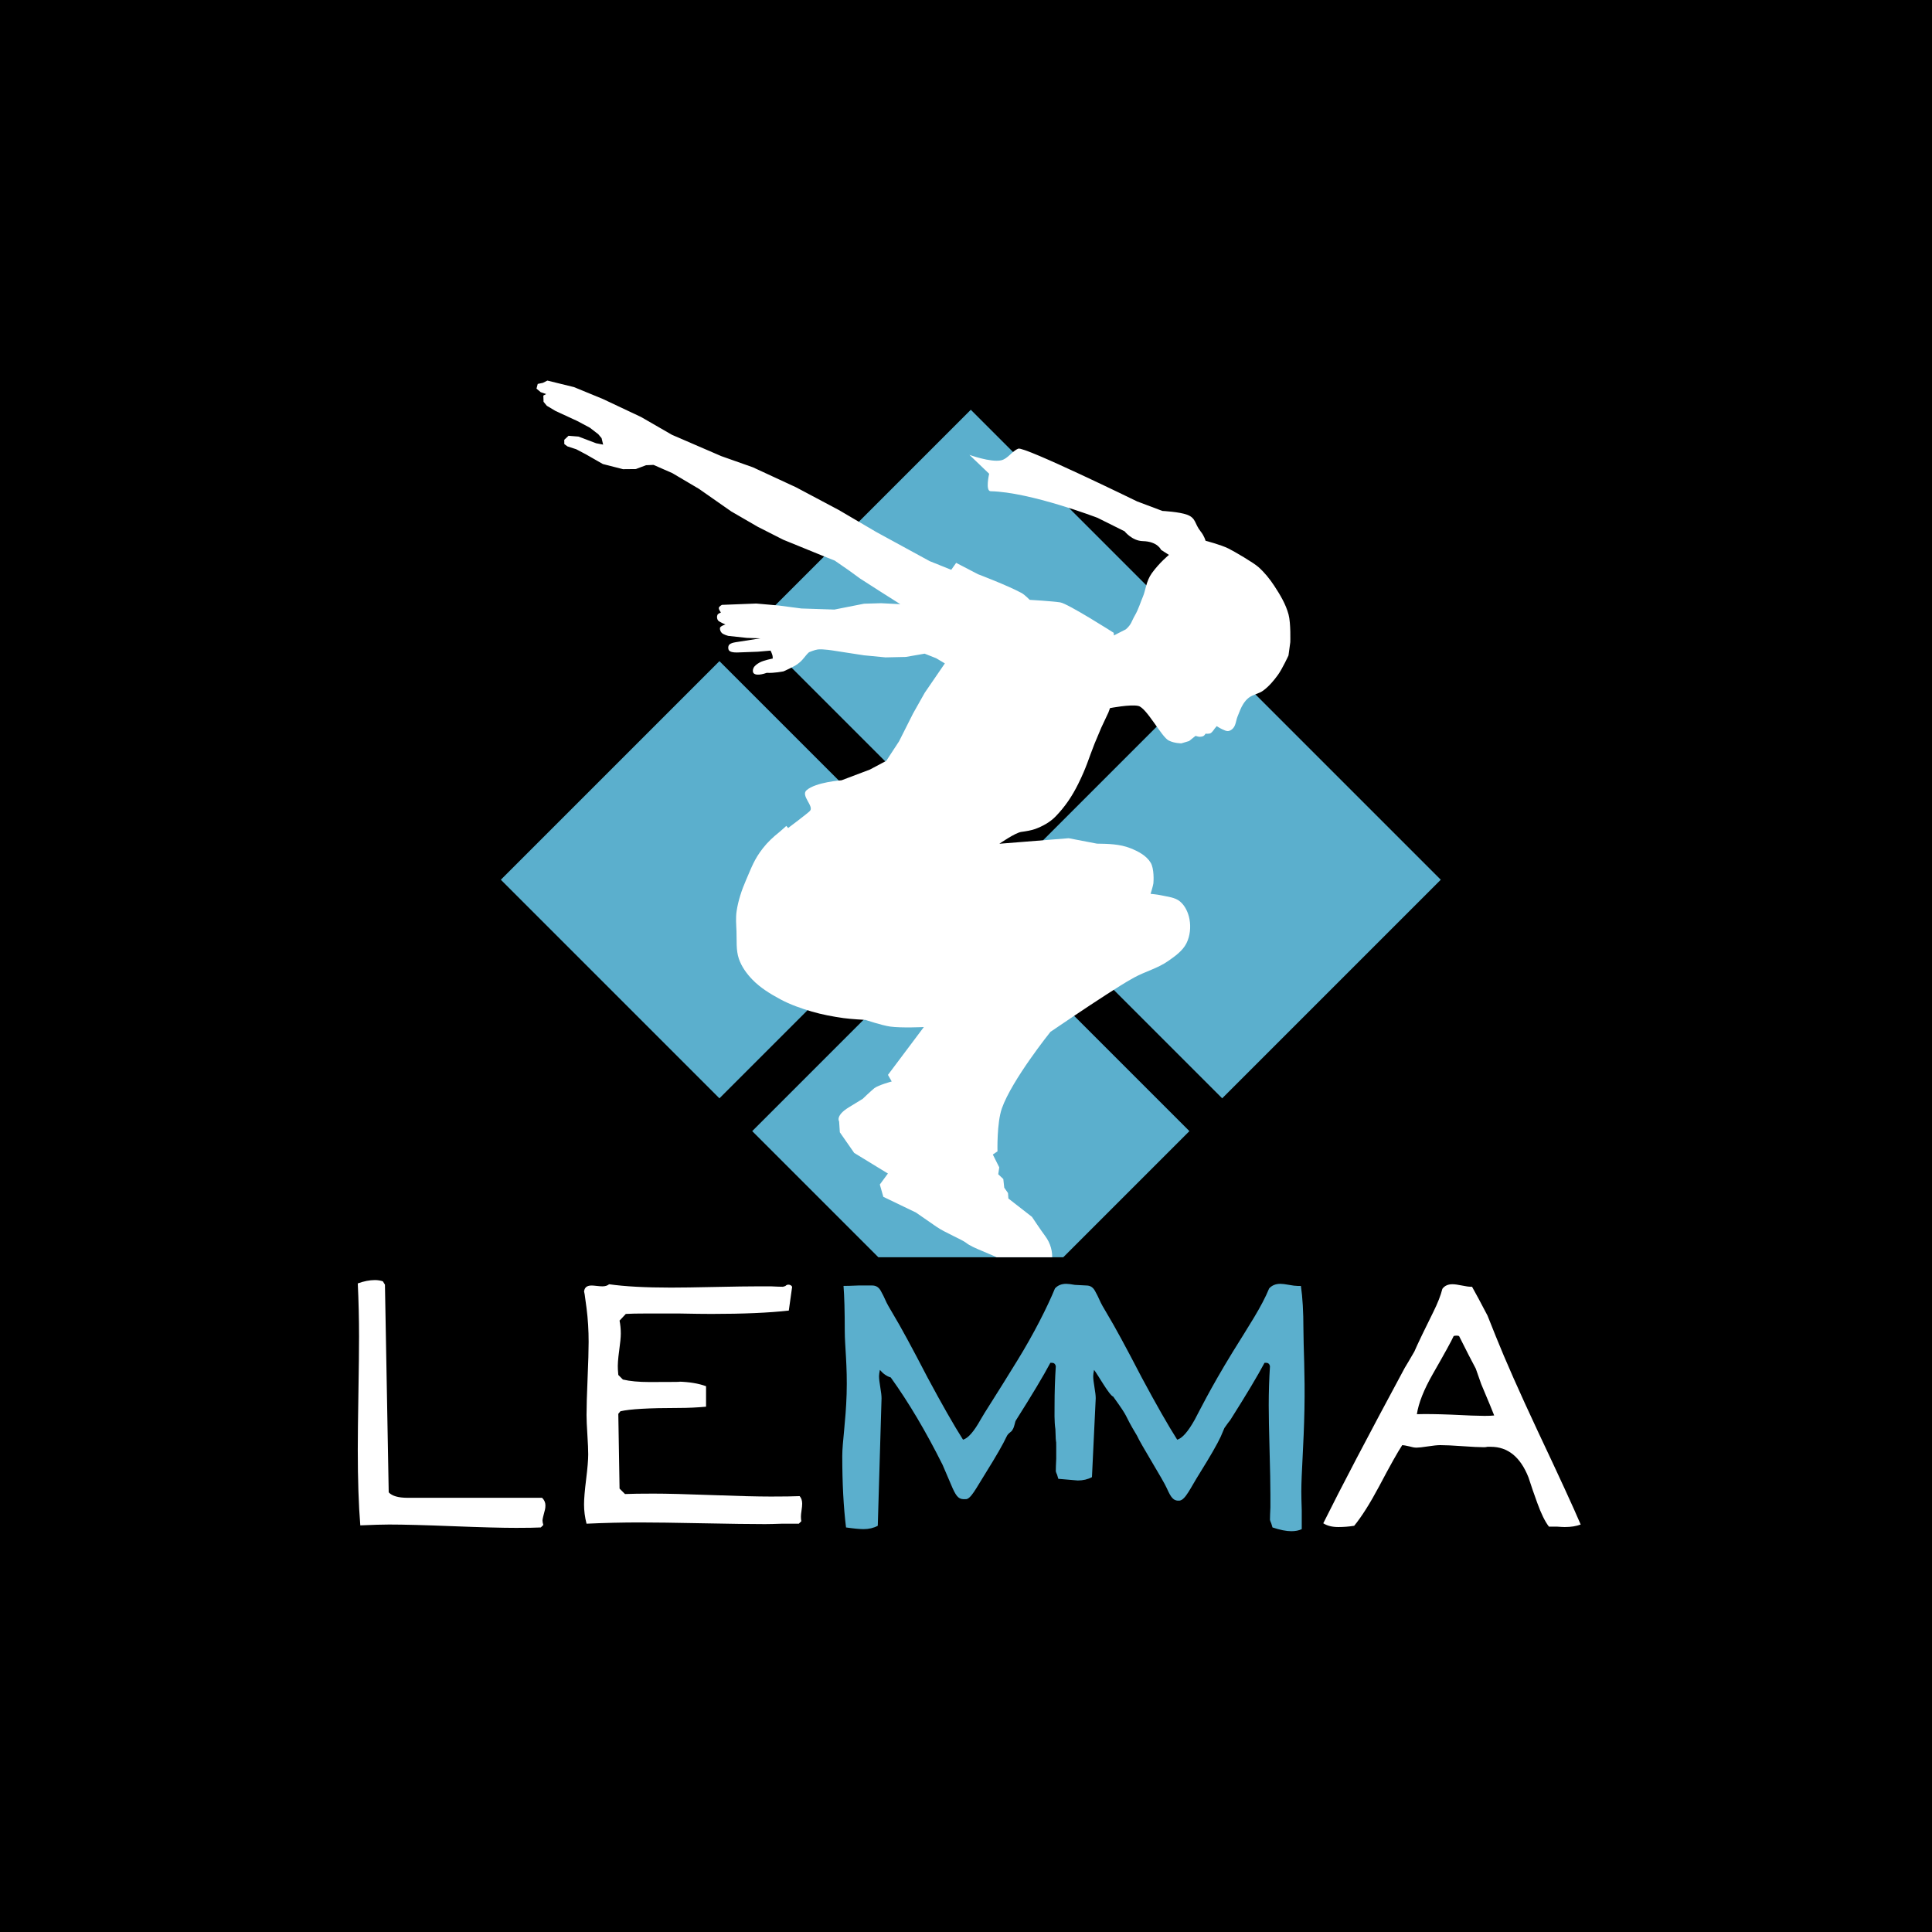
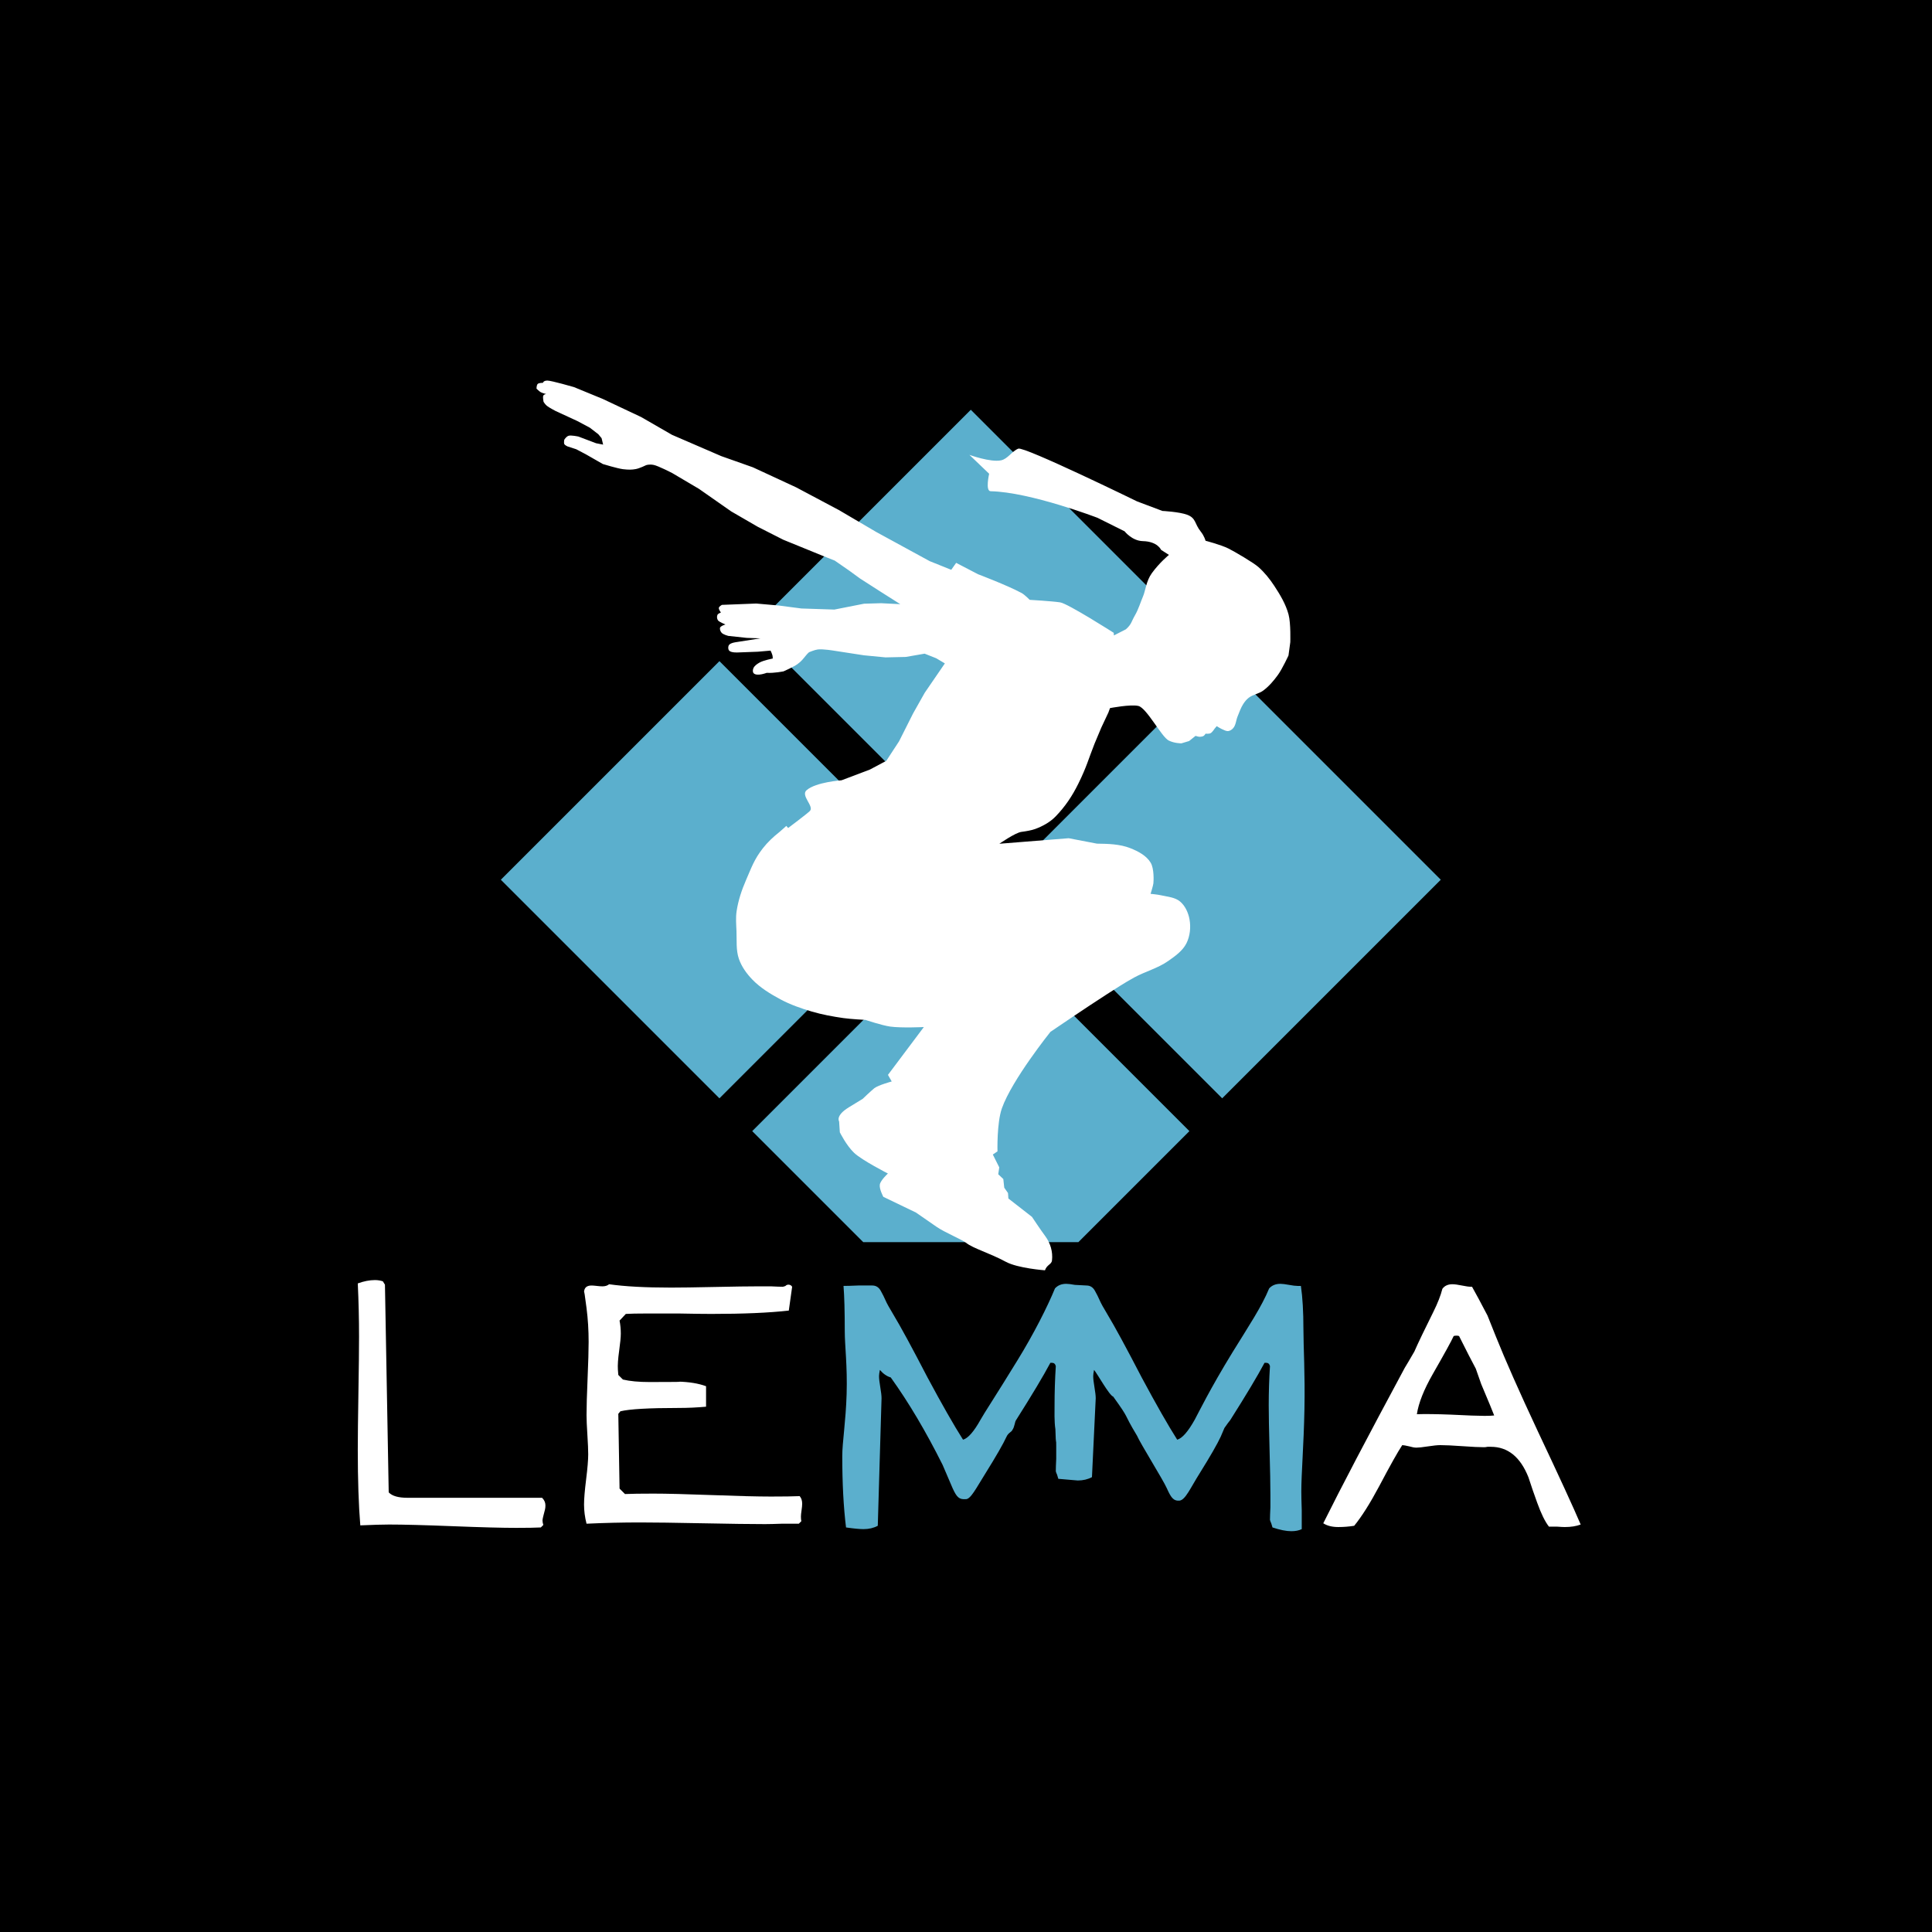
<svg xmlns="http://www.w3.org/2000/svg" width="512" height="512" id="svg2" version="1.1">
  <defs id="defs4">
-     <clipPath clipPathUnits="userSpaceOnUse" id="clipPath3878">
-       <rect y="357.189" x="185.89" height="289.608" width="338.601" id="rect3880" style="fill:#ff0000;fill-opacity:1;stroke:none" />
+     <clipPath clipPathUnits="userSpaceOnUse" id="clipPath3009">
+       <rect style="fill:#ff0000;fill-opacity:1;stroke:none" id="rect3011" width="338.601" height="289.608" x="185.89" y="353.189" />
    </clipPath>
  </defs>
  <g id="layer1" transform="translate(-99.19031,-313.6107)">
    <rect style="fill:#000000;fill-opacity:1;stroke:none" id="rect3858" width="512" height="512" x="99.19" y="313.611" />
-     <g style="font-size:50.405px;font-style:normal;font-variant:normal;font-weight:normal;font-stretch:normal;text-align:end;line-height:125%;letter-spacing:0px;word-spacing:0px;text-anchor:end;fill:#ffffff;fill-opacity:1;stroke:none;font-family:Signika;-inkscape-font-specification:Signika" id="text3038" />
-     <g id="g3825" clip-path="url(#clipPath3878)">
+     <g id="g3003" clip-path="url(#clipPath3009)">
      <rect transform="matrix(-0.7071068,0.7071068,-0.7071068,-0.7071068,0,0)" y="-632.525" x="46.483" height="81.924" width="81.924" id="use3102" style="fill:#5bafcd;fill-opacity:1;stroke:none" />
      <rect transform="matrix(-0.7071068,0.7071068,-0.7071068,-0.7071068,0,0)" y="-632.525" x="140.695" height="81.924" width="81.924" id="use3104" style="fill:#5bafcd;fill-opacity:1;stroke:none" />
      <rect transform="matrix(-0.7071068,0.7071068,-0.7071068,-0.7071068,0,0)" y="-726.737" x="46.483" height="81.924" width="81.924" id="use3106" style="fill:#5bafcd;fill-opacity:1;stroke:none" />
      <rect transform="matrix(-0.7071068,0.7071068,-0.7071068,-0.7071068,0,0)" y="-726.737" x="140.695" height="81.924" width="81.924" id="use3108" style="fill:#5bafcd;fill-opacity:1;stroke:none" />
-       <path style="fill:#ffffff;fill-opacity:1;stroke:none" d="m 344.017,585.792 -9.509,12.674 0.997,1.745 c 0,0 -3.487,0.939 -4.599,1.775 0,0 -1.311,1.094 -3.077,2.819 l -3.704,2.266 c -3.631,2.221 -2.558,3.73 -2.558,3.73 l 0.187,2.88 3.808,5.467 8.934,5.46 -2.143,2.91 0.929,3.267 8.633,4.155 c 0,0 3.543,2.456 5.532,3.827 2.127,1.465 6.693,3.341 7.805,4.227 1.862,1.483 6.112,2.644 10.512,5.015 3.196,1.722 10.351,2.245 10.351,2.245 0.502,-1.493 1.742,-1.541 1.864,-2.6 0.264,-2.29 -0.41,-4.618 -1.792,-6.463 -1.179,-1.576 -3.517,-5.099 -3.517,-5.099 l -6.247,-4.867 -0.1,-1.446 -0.996,-1.418 -0.249,-2.294 -1.343,-1.264 0.269,-1.829 -1.705,-3.403 1.235,-0.832 c 0,0 -0.206,-7.506 1.164,-11.401 2.656,-7.552 12.871,-20.277 12.871,-20.277 0,0 9.892,-6.726 14.93,-9.948 2.389,-1.528 4.763,-3.087 7.25,-4.447 2.919,-1.597 6.257,-2.444 8.983,-4.352 1.858,-1.3 3.871,-2.706 4.885,-4.735 0.954,-1.909 1.188,-4.252 0.803,-6.351 -0.32,-1.749 -1.142,-3.566 -2.503,-4.709 -1.361,-1.144 -3.338,-1.255 -5.07,-1.654 -0.899,-0.207 -2.742,-0.378 -2.742,-0.378 0,0 0.675,-2.152 0.745,-2.774 0.069,-0.622 0.227,-3.9 -0.722,-5.48 -1.135,-1.89 -3.334,-3.031 -5.383,-3.844 -2.767,-1.097 -5.873,-1.167 -8.849,-1.203 l -7.491,-1.437 -18.371,1.465 c 0,0 4.218,-2.932 5.823,-3.143 1.299,-0.171 2.735,-0.422 3.682,-0.773 1.973,-0.731 3.912,-1.792 5.379,-3.3 2.54,-2.61 4.415,-5.415 6.029,-8.679 2.23,-4.51 2.663,-6.468 4.307,-10.619 l 1.788,-4.256 1.885,-4.012 0.425,-1.166 c 0,0 5.477,-1.06 7.524,-0.569 2.201,0.527 6.135,8.207 8.026,9.155 1.54,0.772 3.375,0.752 3.375,0.752 l 2.037,-0.612 1.71,-1.368 c 0,0 0.76,0.256 1.154,0.248 0.352,-0.008 0.725,-0.075 1.022,-0.263 0.207,-0.131 0.474,-0.564 0.474,-0.564 0,0 0.908,0.081 1.297,-0.113 0.495,-0.246 1.113,-1.229 1.113,-1.229 l 0.553,-0.658 c 0,0 0.948,0.612 1.466,0.831 0.514,0.218 1.055,0.544 1.608,0.47 0.513,-0.069 0.995,-0.412 1.323,-0.812 0.689,-0.84 0.713,-2.054 1.128,-3.059 0.469,-1.137 0.865,-2.326 1.538,-3.356 0.392,-0.6 0.859,-1.17 1.428,-1.605 1.136,-0.866 2.694,-1.049 3.841,-1.901 1.529,-1.136 2.791,-2.626 3.905,-4.171 1.136,-1.574 2.778,-5.118 2.778,-5.118 l 0.478,-3.525 c 0,0 0.175,-4.988 -0.465,-7.362 -0.736,-2.733 -2.239,-5.231 -3.795,-7.596 -1.186,-1.803 -2.561,-3.516 -4.175,-4.95 -1.323,-1.176 -6.374,-4.132 -7.959,-4.922 -1.992,-0.993 -6.065,-2.051 -6.065,-2.051 0,0 -0.296,-1.233 -1.314,-2.495 -1.606,-1.99 -1.154,-3.49 -3.546,-4.395 -2.074,-0.785 -6.576,-1.015 -6.576,-1.015 l -6.708,-2.528 c 0,0 -29.887,-14.6 -31.472,-13.977 -1.711,0.673 -2.769,2.706 -4.566,3.093 -2.773,0.598 -8.386,-1.444 -8.386,-1.444 l 5.224,5.006 c 0,0 -1.075,4.6 0.395,4.63 10.488,0.214 28.321,7.044 28.321,7.044 l 7.173,3.574 c 0,0 1.97,2.536 4.833,2.603 3.933,0.093 4.827,2.308 4.827,2.308 l 2.095,1.344 c 0,0 -2.471,1.997 -4.528,4.837 -1.53,2.113 -1.681,4.664 -2.352,6.188 -0.579,1.314 -1.17,3.347 -2.146,5.025 -0.975,1.678 -0.843,2.286 -2.373,3.661 l -3.184,1.629 -0.056,-0.699 c 0,0 -12.154,-7.757 -14.189,-8.063 -2.195,-0.329 -8.071,-0.669 -8.071,-0.669 0,0 -1.332,-1.371 -2.161,-1.816 -3.858,-2.068 -11.53,-4.97 -11.53,-4.97 l -5.797,-3.016 -1.303,1.839 -5.696,-2.284 -14.222,-7.757 -9.864,-5.795 -11.362,-6.034 -11.421,-5.29 -8.387,-2.967 -13.053,-5.641 -8.168,-4.71 -10.145,-4.785 -7.664,-3.153 -7.047,-1.728 -1.18,0.595 -1.379,0.289 -0.327,1.248 1.127,0.947 1.436,0.485 -0.748,0.413 0.056,1.65 0.875,1.056 2.296,1.368 5.716,2.639 3.378,1.797 2.24,1.722 0.876,1.056 0.409,1.706 -1.86,-0.361 -4.682,-1.771 -2.631,-0.207 -1.128,1.056 0.011,1.131 0.838,0.624 2.33,0.756 2.555,1.346 4.491,2.571 5.344,1.365 3.394,-0.033 2.699,-1.018 1.996,-0.086 4.979,2.181 7.069,4.176 8.53,5.966 7.061,4.09 6.742,3.421 10.564,4.308 3.067,1.214 3.799,2.631 2.882,2.101 5.257,3.376 5.438,3.447 -5.074,-0.256 -4.517,0.131 -7.877,1.555 -8.734,-0.287 -5.991,-0.786 -5.968,-0.527 -9.114,0.356 c 0,0 -0.731,0.404 -0.804,0.767 -0.091,0.448 0.545,1.259 0.545,1.259 0,0 -0.748,0.275 -0.906,0.601 -0.213,0.443 -0.151,1.064 0.127,1.47 0.286,0.417 1.986,1.098 1.986,1.098 0,0 -1.406,0.411 -1.46,0.946 -0.045,0.447 0.156,0.935 0.458,1.267 0.428,0.469 1.725,0.808 1.725,0.808 l 4.923,0.531 3.582,0.125 -6.186,0.972 c 0,0 -1.69,0.17 -2.108,0.793 -0.275,0.409 -0.274,1.098 0.041,1.477 0.503,0.605 2.307,0.496 2.307,0.496 l 5.295,-0.198 3.371,-0.293 c 0,0 0.566,1.086 0.562,1.675 -0.005,0.546 0.042,0.424 0.042,0.424 0,0 -2.491,0.466 -3.563,1.093 -0.639,0.374 -1.347,0.84 -1.609,1.533 -0.153,0.406 -0.2,0.996 0.113,1.297 0.892,0.859 3.437,-0.134 3.437,-0.134 1.908,0.133 4.475,-0.393 4.475,-0.393 0,0 2.663,-1.173 3.663,-1.9 1.094,-0.795 1.432,-1.306 2.294,-2.348 0.51,-0.617 0.814,-0.829 0.814,-0.829 0,0 1.494,-0.629 2.289,-0.721 1.426,-0.165 4.296,0.324 4.296,0.324 l 7.945,1.226 5.709,0.55 5.389,-0.119 4.976,-0.867 3.067,1.214 2.296,1.368 -5.334,7.779 -3.094,5.494 -3.714,7.377 -3.383,5.171 -4.362,2.32 -7.471,2.825 c 0,0 -6.839,0.487 -9.29,2.637 -1.621,1.422 2.015,4.2 0.908,5.472 -0.496,0.57 -5.786,4.542 -5.786,4.542 l -0.495,-0.551 c 0,0 -1.414,1.297 -1.849,1.64 -1.603,1.265 -3.114,2.682 -4.368,4.293 -2.307,2.964 -2.961,4.997 -4.462,8.44 -1.145,2.625 -2.061,5.391 -2.489,8.222 -0.264,1.747 -0.104,3.534 -0.033,5.299 0.099,2.452 -0.161,5.014 0.637,7.335 0.708,2.059 2.045,3.912 3.555,5.48 2.114,2.196 4.791,3.823 7.477,5.263 2.612,1.4 5.444,2.383 8.286,3.222 2.743,0.81 5.572,1.327 8.403,1.734 1.93,0.277 5.83,0.479 5.83,0.479 0,0 4.316,1.457 6.558,1.771 2.941,0.411 8.908,0.126 8.908,0.126 z" id="path3110" />
    </g>
+     <g style="font-size:50.405px;font-style:normal;font-variant:normal;font-weight:normal;font-stretch:normal;text-align:end;line-height:125%;letter-spacing:0px;word-spacing:0px;text-anchor:end;fill:#ffffff;fill-opacity:1;stroke:none;font-family:Signika;-inkscape-font-specification:Signika" id="text3038" />
+     <path id="path3110" d="m 344.017,585.792 -9.509,12.674 0.997,1.745 c 0,0 -3.487,0.939 -4.599,1.775 0,0 -1.311,1.094 -3.077,2.819 l -3.704,2.266 c -3.631,2.221 -2.558,3.73 -2.558,3.73 l 0.187,2.88 c 0,0 1.729,3.509 3.808,5.467 2.079,1.958 8.934,5.46 8.934,5.46 0,0 -1.936,1.761 -2.143,2.91 -0.208,1.15 0.929,3.267 0.929,3.267 l 8.633,4.155 c 0,0 3.543,2.456 5.532,3.827 2.127,1.465 6.693,3.341 7.805,4.227 1.862,1.483 6.112,2.644 10.512,5.015 3.196,1.722 10.351,2.245 10.351,2.245 0.502,-1.493 1.742,-1.541 1.864,-2.6 0.264,-2.29 -0.41,-4.618 -1.792,-6.463 -1.179,-1.576 -3.517,-5.099 -3.517,-5.099 l -6.247,-4.867 -0.1,-1.446 -0.996,-1.418 -0.249,-2.294 -1.343,-1.264 0.269,-1.829 -1.705,-3.403 1.235,-0.832 c 0,0 -0.206,-7.506 1.164,-11.401 2.656,-7.552 12.871,-20.277 12.871,-20.277 0,0 9.892,-6.726 14.93,-9.948 2.389,-1.528 4.763,-3.087 7.25,-4.447 2.919,-1.597 6.257,-2.444 8.983,-4.352 1.858,-1.3 3.871,-2.706 4.885,-4.735 0.954,-1.909 1.188,-4.252 0.803,-6.351 -0.32,-1.749 -1.142,-3.566 -2.503,-4.709 -1.361,-1.144 -3.338,-1.255 -5.07,-1.654 -0.899,-0.207 -2.742,-0.378 -2.742,-0.378 0,0 0.675,-2.152 0.745,-2.774 0.069,-0.622 0.227,-3.9 -0.722,-5.48 -1.135,-1.89 -3.334,-3.031 -5.383,-3.844 -2.767,-1.097 -5.873,-1.167 -8.849,-1.203 l -7.491,-1.437 -18.371,1.465 c 0,0 4.218,-2.932 5.823,-3.143 1.299,-0.171 2.735,-0.422 3.682,-0.773 1.973,-0.731 3.912,-1.792 5.379,-3.3 2.54,-2.61 4.415,-5.415 6.029,-8.679 2.23,-4.51 2.663,-6.468 4.307,-10.619 l 1.788,-4.256 1.885,-4.012 0.425,-1.166 c 0,0 5.477,-1.06 7.524,-0.569 2.201,0.527 6.135,8.207 8.026,9.155 1.54,0.772 3.375,0.752 3.375,0.752 l 2.037,-0.612 1.71,-1.368 c 0,0 0.76,0.256 1.154,0.248 0.352,-0.008 0.725,-0.075 1.022,-0.263 0.207,-0.131 0.474,-0.564 0.474,-0.564 0,0 0.908,0.081 1.297,-0.113 0.495,-0.246 1.113,-1.229 1.113,-1.229 l 0.553,-0.658 c 0,0 0.948,0.612 1.466,0.831 0.514,0.218 1.055,0.544 1.608,0.47 0.513,-0.069 0.995,-0.412 1.323,-0.812 0.689,-0.84 0.713,-2.054 1.128,-3.059 0.469,-1.137 0.865,-2.326 1.538,-3.356 0.392,-0.6 0.859,-1.17 1.428,-1.605 1.136,-0.866 2.694,-1.049 3.841,-1.901 1.529,-1.136 2.791,-2.626 3.905,-4.171 1.136,-1.574 2.778,-5.118 2.778,-5.118 l 0.478,-3.525 c 0,0 0.175,-4.988 -0.465,-7.362 -0.736,-2.733 -2.239,-5.231 -3.795,-7.596 -1.186,-1.803 -2.561,-3.516 -4.175,-4.95 -1.323,-1.176 -6.374,-4.132 -7.959,-4.922 -1.992,-0.993 -6.065,-2.051 -6.065,-2.051 0,0 -0.296,-1.233 -1.314,-2.495 -1.606,-1.99 -1.154,-3.49 -3.546,-4.395 -2.074,-0.785 -6.576,-1.015 -6.576,-1.015 l -6.708,-2.528 c 0,0 -29.887,-14.6 -31.472,-13.977 -1.711,0.673 -2.769,2.706 -4.566,3.093 -2.773,0.598 -8.386,-1.444 -8.386,-1.444 l 5.224,5.006 c 0,0 -1.075,4.6 0.395,4.63 10.488,0.214 28.321,7.044 28.321,7.044 l 7.173,3.574 c 0,0 1.97,2.536 4.833,2.603 3.933,0.093 4.827,2.308 4.827,2.308 l 2.095,1.344 c 0,0 -2.471,1.997 -4.528,4.837 -1.53,2.113 -1.681,4.664 -2.352,6.188 -0.579,1.314 -1.17,3.347 -2.146,5.025 -0.975,1.678 -0.843,2.286 -2.373,3.661 l -3.184,1.629 -0.056,-0.699 c 0,0 -12.154,-7.757 -14.189,-8.063 -2.195,-0.329 -8.071,-0.669 -8.071,-0.669 0,0 -1.332,-1.371 -2.161,-1.816 -3.858,-2.068 -11.53,-4.97 -11.53,-4.97 l -5.797,-3.016 -1.303,1.839 -5.696,-2.284 -14.222,-7.757 -9.864,-5.795 -11.362,-6.034 -11.421,-5.29 -8.387,-2.967 -13.053,-5.641 -8.168,-4.71 -10.145,-4.785 -7.664,-3.153 c 0,0 -5.971,-1.734 -7.047,-1.728 -1.077,0.005 -1.18,0.595 -1.18,0.595 0,0 -1.053,-0.021 -1.379,0.289 -0.326,0.31 -0.327,1.248 -0.327,1.248 0,0 0.693,0.703 1.127,0.947 0.434,0.244 1.436,0.485 1.436,0.485 0,0 -0.542,0.05 -0.748,0.413 -0.206,0.363 0.056,1.65 0.056,1.65 0,0 0.363,0.618 0.875,1.056 0.512,0.438 2.296,1.368 2.296,1.368 l 5.716,2.639 3.378,1.797 2.24,1.722 0.876,1.056 0.409,1.706 -1.86,-0.361 -4.682,-1.771 c 0,0 -1.973,-0.438 -2.631,-0.207 -0.658,0.231 -1.128,1.056 -1.128,1.056 0,0 -0.153,0.808 0.011,1.131 0.164,0.323 0.838,0.624 0.838,0.624 l 2.33,0.756 2.555,1.346 4.491,2.571 c 0,0 3.87,1.187 5.344,1.365 1.474,0.178 2.365,0.16 3.394,-0.033 1.028,-0.193 2.699,-1.018 2.699,-1.018 0,0 0.778,-0.314 1.996,-0.086 1.218,0.228 4.979,2.181 4.979,2.181 l 7.069,4.176 8.53,5.966 7.061,4.09 6.742,3.421 10.564,4.308 3.067,1.214 3.799,2.631 2.882,2.101 5.257,3.376 5.438,3.447 -5.074,-0.256 -4.517,0.131 -7.877,1.555 -8.734,-0.287 -5.991,-0.786 -5.968,-0.527 -9.114,0.356 c 0,0 -0.731,0.404 -0.804,0.767 -0.091,0.448 0.545,1.259 0.545,1.259 0,0 -0.748,0.275 -0.906,0.601 -0.213,0.443 -0.151,1.064 0.127,1.47 0.286,0.417 1.986,1.098 1.986,1.098 0,0 -1.406,0.411 -1.46,0.946 -0.045,0.447 0.156,0.935 0.458,1.267 0.428,0.469 1.725,0.808 1.725,0.808 l 4.923,0.531 3.582,0.125 -6.186,0.972 c 0,0 -1.69,0.17 -2.108,0.793 -0.275,0.409 -0.274,1.098 0.041,1.477 0.503,0.605 2.307,0.496 2.307,0.496 l 5.295,-0.198 3.371,-0.293 c 0,0 0.566,1.086 0.562,1.675 -0.005,0.546 0.042,0.424 0.042,0.424 0,0 -2.491,0.466 -3.563,1.093 -0.639,0.374 -1.347,0.84 -1.609,1.533 -0.153,0.406 -0.2,0.996 0.113,1.297 0.892,0.859 3.437,-0.134 3.437,-0.134 1.908,0.133 4.475,-0.393 4.475,-0.393 0,0 2.663,-1.173 3.663,-1.9 1.094,-0.795 1.432,-1.306 2.294,-2.348 0.51,-0.617 0.814,-0.829 0.814,-0.829 0,0 1.494,-0.629 2.289,-0.721 1.426,-0.165 4.296,0.324 4.296,0.324 l 7.945,1.226 5.709,0.55 5.389,-0.119 4.976,-0.867 3.067,1.214 2.296,1.368 -5.334,7.779 -3.094,5.494 -3.714,7.377 -3.383,5.171 -4.362,2.32 -7.471,2.825 c 0,0 -6.839,0.487 -9.29,2.637 -1.621,1.422 2.015,4.2 0.908,5.472 -0.496,0.57 -5.786,4.542 -5.786,4.542 l -0.495,-0.551 c 0,0 -1.414,1.297 -1.849,1.64 -1.603,1.265 -3.114,2.682 -4.368,4.293 -2.307,2.964 -2.961,4.997 -4.462,8.44 -1.145,2.625 -2.061,5.391 -2.489,8.222 -0.264,1.747 -0.104,3.534 -0.033,5.299 0.099,2.452 -0.161,5.014 0.637,7.335 0.708,2.059 2.045,3.912 3.555,5.48 2.114,2.196 4.791,3.823 7.477,5.263 2.612,1.4 5.444,2.383 8.286,3.222 2.743,0.81 5.572,1.327 8.403,1.734 1.93,0.277 5.83,0.479 5.83,0.479 0,0 4.316,1.457 6.558,1.771 2.941,0.411 8.908,0.126 8.908,0.126 z" style="fill:#ffffff;fill-opacity:1;stroke:none" />
    <g id="g3860" transform="matrix(0.7230623,0,0,0.7230623,38.05012,276.224)">
      <path d="m 284.306,604.948 c -0.611,2.247 -0.916,3.574 -0.916,3.982 -10e-5,0.511 0.101,1.073 0.304,1.687 l -0.916,0.916 c -1.941,0.103 -4.955,0.154 -9.04,0.154 -5.104,10e-6 -12.838,-0.204 -23.202,-0.612 -10.364,-0.408 -18.15,-0.612 -23.357,-0.612 -2.35,1e-5 -5.872,0.103 -10.568,0.308 -0.614,-7.454 -0.921,-16.694 -0.921,-27.722 -1e-5,-4.596 0.077,-11.489 0.231,-20.678 0.154,-9.189 0.231,-16.082 0.231,-20.678 -2e-5,-6.534 -0.154,-13.069 -0.463,-19.603 2.247,-0.816 4.341,-1.225 6.282,-1.225 1.022,9e-5 1.991,0.153 2.907,0.458 l 0.767,1.225 1.379,76.123 c 1.225,1.327 3.523,1.991 6.894,1.991 l 49.317,0 c 0.816,0.816 1.225,1.736 1.225,2.758 -7e-5,0.611 -0.051,1.12 -0.154,1.528 z" style="font-size:144px;font-style:normal;font-variant:normal;font-weight:normal;font-stretch:normal;line-height:125%;letter-spacing:0px;word-spacing:0px;fill:#ffffff;fill-opacity:1;stroke:none;font-family:NeoRetroFill;-inkscape-font-specification:NeoRetroFill" id="path2990-3" />
      <path d="m 378.103,607.552 c -8e-5,0.717 0.051,1.279 0.154,1.687 l -0.921,0.921 c -1.328,10e-6 -3.369,10e-6 -6.123,0 -2.758,0.1 -4.852,0.15 -6.282,0.15 -5.104,10e-6 -12.736,-0.102 -22.896,-0.306 -10.16,-0.204 -17.792,-0.306 -22.896,-0.306 -6.435,2e-5 -12.971,0.154 -19.608,0.463 -0.611,-2.349 -0.916,-4.699 -0.916,-7.049 -1e-5,-2.041 0.255,-5.104 0.764,-9.189 0.509,-4.085 0.764,-7.148 0.764,-9.189 -2e-5,-1.633 -0.102,-4.032 -0.306,-7.198 -0.204,-3.166 -0.306,-5.565 -0.306,-7.198 -10e-6,-2.96 0.128,-7.427 0.383,-13.401 0.256,-5.973 0.383,-10.442 0.383,-13.405 -10e-6,-4.288 -0.256,-8.423 -0.767,-12.405 -0.611,-4.799 -0.916,-6.687 -0.916,-5.665 -1e-5,-1.736 0.918,-2.603 2.753,-2.603 0.411,1.1e-4 1.051,0.051 1.919,0.152 0.868,0.101 1.556,0.152 2.064,0.152 1.022,9e-5 1.84,-0.255 2.454,-0.767 5.718,0.82 13.273,1.229 22.665,1.229 3.574,10e-5 8.935,-0.077 16.084,-0.231 7.148,-0.154 12.509,-0.231 16.084,-0.231 1.019,9e-5 2.499,9e-5 4.44,0 2.041,0.103 3.521,0.154 4.44,0.154 0.717,-0.202 1.024,-0.304 0.921,-0.304 0.305,-0.308 0.662,-0.463 1.07,-0.463 0.614,1e-4 1.073,0.256 1.379,0.767 l -1.225,8.731 c -7.251,0.817 -16.696,1.225 -28.335,1.225 -2.655,9e-5 -6.637,-0.051 -11.947,-0.154 -5.31,1e-4 -9.292,1e-4 -11.947,0 -3.369,1e-4 -5.871,0.051 -7.507,0.154 l -2.295,2.449 c 0.305,1.533 0.458,3.116 0.458,4.749 -2e-5,1.328 -0.204,3.446 -0.612,6.357 -0.408,2.91 -0.561,5.182 -0.458,6.815 l 0.154,1.991 1.683,1.687 c 2.552,0.611 5.819,0.916 9.802,0.916 9.292,7e-5 12.763,-0.051 10.414,-0.154 4.085,0.103 7.507,0.665 10.264,1.687 l 0,7.507 c -3.369,0.305 -6.687,0.458 -9.956,0.458 -10.925,6e-5 -18.073,0.408 -21.445,1.225 l -0.762,0.921 0.458,27.414 1.991,1.991 c 2.349,-0.103 5.821,-0.154 10.414,-0.154 4.799,3e-5 11.972,0.179 21.52,0.538 9.548,0.358 16.721,0.538 21.52,0.538 4.696,3e-5 8.219,-0.051 10.568,-0.154 0.614,0.714 0.921,1.633 0.921,2.758 -8e-5,0.611 -0.077,1.427 -0.231,2.449 -0.154,1.022 -0.231,1.787 -0.231,2.295 z" style="font-size:144px;font-style:normal;font-variant:normal;font-weight:normal;font-stretch:normal;line-height:125%;letter-spacing:0px;word-spacing:0px;fill:#ffffff;fill-opacity:1;stroke:none;font-family:NeoRetroFill;-inkscape-font-specification:NeoRetroFill" id="path2992-3" />
      <path d="m 472.442,593.712 -0.458,-1.528 c -0.206,-0.408 -0.36,-0.816 -0.463,-1.225 -10e-5,-1.022 0.051,-2.554 0.154,-4.595 -9e-5,-2.044 -9e-5,-3.576 0,-4.595 -9e-5,-3.677 -0.102,1.069 -0.306,-6.232 -0.439,-2.841 -0.306,-6.795 -0.306,-8.726 -8e-5,-4.902 0.153,-9.7 0.458,-14.396 -0.203,-0.816 -0.662,-1.225 -1.379,-1.225 l -0.612,0 c -2.552,4.799 -6.739,11.793 -12.559,20.982 -0.511,0.614 -0.467,2.344 -1.386,3.672 -0.305,0.714 -1.523,1.026 -2.134,2.456 -1.228,2.655 -3.781,7.097 -7.661,13.326 -3.471,5.512 -5.515,9.733 -7.352,9.539 -2.312,0.166 -3.214,-0.656 -4.744,-4.028 -1.228,-2.857 -2.454,-5.716 -3.679,-8.577 -6.126,-12.252 -12.457,-22.922 -18.991,-32.008 -1.43,-0.408 -2.758,-1.327 -3.982,-2.758 -0.206,1.022 -0.309,1.787 -0.308,2.295 -2e-5,0.919 0.153,2.272 0.46,4.059 0.307,1.787 0.46,3.14 0.46,4.059 -3e-5,-0.103 -0.46,15.468 -1.379,46.713 -1.53,0.82 -3.266,1.229 -5.207,1.229 -1.43,10e-6 -3.574,-0.206 -6.432,-0.617 -0.919,-7.454 -1.379,-16.183 -1.379,-26.189 -10e-6,-5.004 1.292,-12.586 1.598,-22.744 0.305,-10.158 -0.682,-17.791 -0.682,-22.899 -10e-6,-7.351 -0.153,-12.915 -0.458,-16.691 1.225,10e-5 3.012,-0.051 5.361,-0.154 2.349,1.1e-4 4.085,1.1e-4 5.207,0 1.327,1.1e-4 2.349,0.638 3.064,1.914 0.715,1.276 1.302,2.45 1.762,3.522 0.46,1.072 1.403,2.783 2.83,5.132 2.655,4.391 6.841,12.1 12.559,23.128 5.31,9.903 9.65,17.509 13.022,22.819 1.838,-0.511 3.982,-2.962 6.432,-7.352 1.225,-2.247 5.212,-8.209 13.482,-21.686 5.924,-9.597 11.024,-19.666 13.782,-26.406 1.019,-1.122 2.396,-1.683 4.132,-1.683 0.717,10e-5 1.764,0.128 3.143,0.383 l 4.29,0.229 c 1.327,1.1e-4 2.349,0.638 3.064,1.914 0.715,1.276 1.302,2.45 1.762,3.522 0.46,1.072 1.403,2.783 2.83,5.132 2.655,4.391 6.841,12.1 12.559,23.128 5.31,9.903 9.65,17.509 13.022,22.819 1.838,-0.511 3.982,-2.962 6.432,-7.352 1.225,-2.247 5.592,-11.248 13.862,-24.725 5.924,-9.597 10.644,-16.627 13.402,-23.367 1.019,-1.122 2.396,-1.683 4.132,-1.683 0.717,10e-5 1.764,0.128 3.143,0.383 1.379,0.256 2.425,0.383 3.139,0.383 l 1.225,0 c 0.614,4.185 0.921,9.443 0.921,15.775 -9e-5,6.637 0.632,16.187 0.376,29.408 -0.256,13.222 -1.143,23.531 -1.143,30.168 -9e-5,1.533 0.051,3.831 0.154,6.894 -10e-5,3.063 -10e-5,5.361 0,6.894 -1.022,0.508 -2.3,0.762 -3.833,0.762 -1.835,10e-6 -4.132,-0.46 -6.89,-1.379 l -0.458,-1.528 c -0.206,-0.408 -0.36,-0.816 -0.463,-1.225 -8e-5,-1.022 0.051,-2.554 0.154,-4.595 -8e-5,-2.044 -8e-5,-3.576 0,-4.595 -8e-5,-3.677 -0.102,-9.166 -0.306,-16.467 -0.204,-7.301 -0.306,-12.738 -0.306,-16.313 -8e-5,-4.902 0.153,-9.7 0.458,-14.396 -0.203,-0.816 -0.662,-1.225 -1.379,-1.225 l -0.612,0 c -2.552,4.799 -6.739,11.793 -12.559,20.982 -0.511,0.614 -1.226,1.585 -2.145,2.912 -0.305,0.714 -0.764,1.786 -1.374,3.216 -1.228,2.655 -3.781,7.097 -7.661,13.326 -3.471,5.512 -5.243,9.801 -7.42,10.082 -2.312,0.166 -3.146,-1.199 -4.676,-4.571 -1.228,-2.857 -9.671,-16.353 -10.896,-19.213 -5.556,-9.213 -2.2,-5.258 -8.735,-14.345 -1.43,-0.408 -5.797,-8.355 -7.021,-9.785 -0.206,1.022 -0.309,1.787 -0.308,2.295 -3e-5,0.919 0.153,2.272 0.46,4.059 0.307,1.787 0.46,3.14 0.46,4.059 -2e-5,-0.103 -1.379,28.891 -1.379,28.891 -1.53,0.82 -3.266,1.229 -5.207,1.229 z" style="font-size:144px;font-style:normal;font-variant:normal;font-weight:normal;font-stretch:normal;line-height:125%;letter-spacing:0px;word-spacing:0px;fill:#5bafcd;fill-opacity:1;stroke:none;font-family:NeoRetroFill;-inkscape-font-specification:NeoRetroFill" id="path2996-5" />
      <path d="m 658.078,611.385 c -0.614,1e-5 -1.585,-0.051 -2.912,-0.154 -1.225,2e-5 -2.194,2e-5 -2.907,0 -1.43,-1.838 -2.861,-4.749 -4.291,-8.731 -1.122,-3.063 -2.194,-6.178 -3.216,-9.344 -2.96,-7.454 -7.555,-11.18 -13.784,-11.181 -0.206,3e-5 -0.614,3e-5 -1.225,0 -0.511,0.103 -0.919,0.154 -1.225,0.154 -1.736,4e-5 -4.391,-0.128 -7.965,-0.383 -3.574,-0.255 -6.281,-0.383 -8.119,-0.383 -1.022,4e-5 -2.529,0.154 -4.52,0.46 -1.991,0.307 -3.395,0.46 -4.211,0.46 -0.714,2e-5 -1.581,-0.154 -2.603,-0.463 -1.327,-0.305 -2.195,-0.458 -2.603,-0.458 -1.633,2.452 -4.44,7.455 -8.423,15.009 -3.372,6.332 -6.435,11.182 -9.189,14.551 -1.941,0.309 -3.881,0.463 -5.819,0.463 -2.247,1e-5 -4.085,-0.46 -5.515,-1.379 6.332,-12.763 16.288,-31.756 29.868,-56.978 0.816,-1.327 1.99,-3.319 3.52,-5.974 0.614,-1.43 1.584,-3.523 2.912,-6.28 1.327,-2.756 2.655,-5.462 3.982,-8.117 1.633,-3.269 2.756,-6.128 3.37,-8.577 0.816,-1.125 2.041,-1.687 3.674,-1.687 0.816,9e-5 1.965,0.154 3.447,0.46 1.482,0.307 2.579,0.461 3.293,0.46 l 0.458,0 c 1.327,2.35 3.217,5.872 5.67,10.568 -7e-5,9e-5 1.02,2.552 3.062,7.656 3.471,8.681 8.577,20.22 15.317,34.617 7.862,16.643 13.12,28.079 15.775,34.308 -1.633,0.614 -3.573,0.921 -5.819,0.921 z m -30.634,-52.383 c -0.408,-1.225 -1.072,-3.113 -1.991,-5.665 -1.43,-2.655 -3.473,-6.637 -6.128,-11.947 -0.203,-0.103 -0.508,-0.154 -0.916,-0.154 -0.511,9e-5 -0.868,0.051 -1.07,0.154 -0.717,1.633 -3.27,6.279 -7.661,13.938 -3.266,5.718 -5.205,10.618 -5.819,14.7 3.063,-0.1 7.198,-0.048 12.405,0.154 6.023,0.305 10.158,0.458 12.405,0.458 1.533,5e-5 2.708,-0.05 3.524,-0.15 -0.408,-1.125 -1.991,-4.955 -4.749,-11.489 z" style="font-size:144px;font-style:normal;font-variant:normal;font-weight:normal;font-stretch:normal;line-height:125%;letter-spacing:0px;word-spacing:0px;fill:#ffffff;fill-opacity:1;stroke:none;font-family:NeoRetroFill;-inkscape-font-specification:NeoRetroFill" id="path2998-3" />
    </g>
  </g>
</svg>
